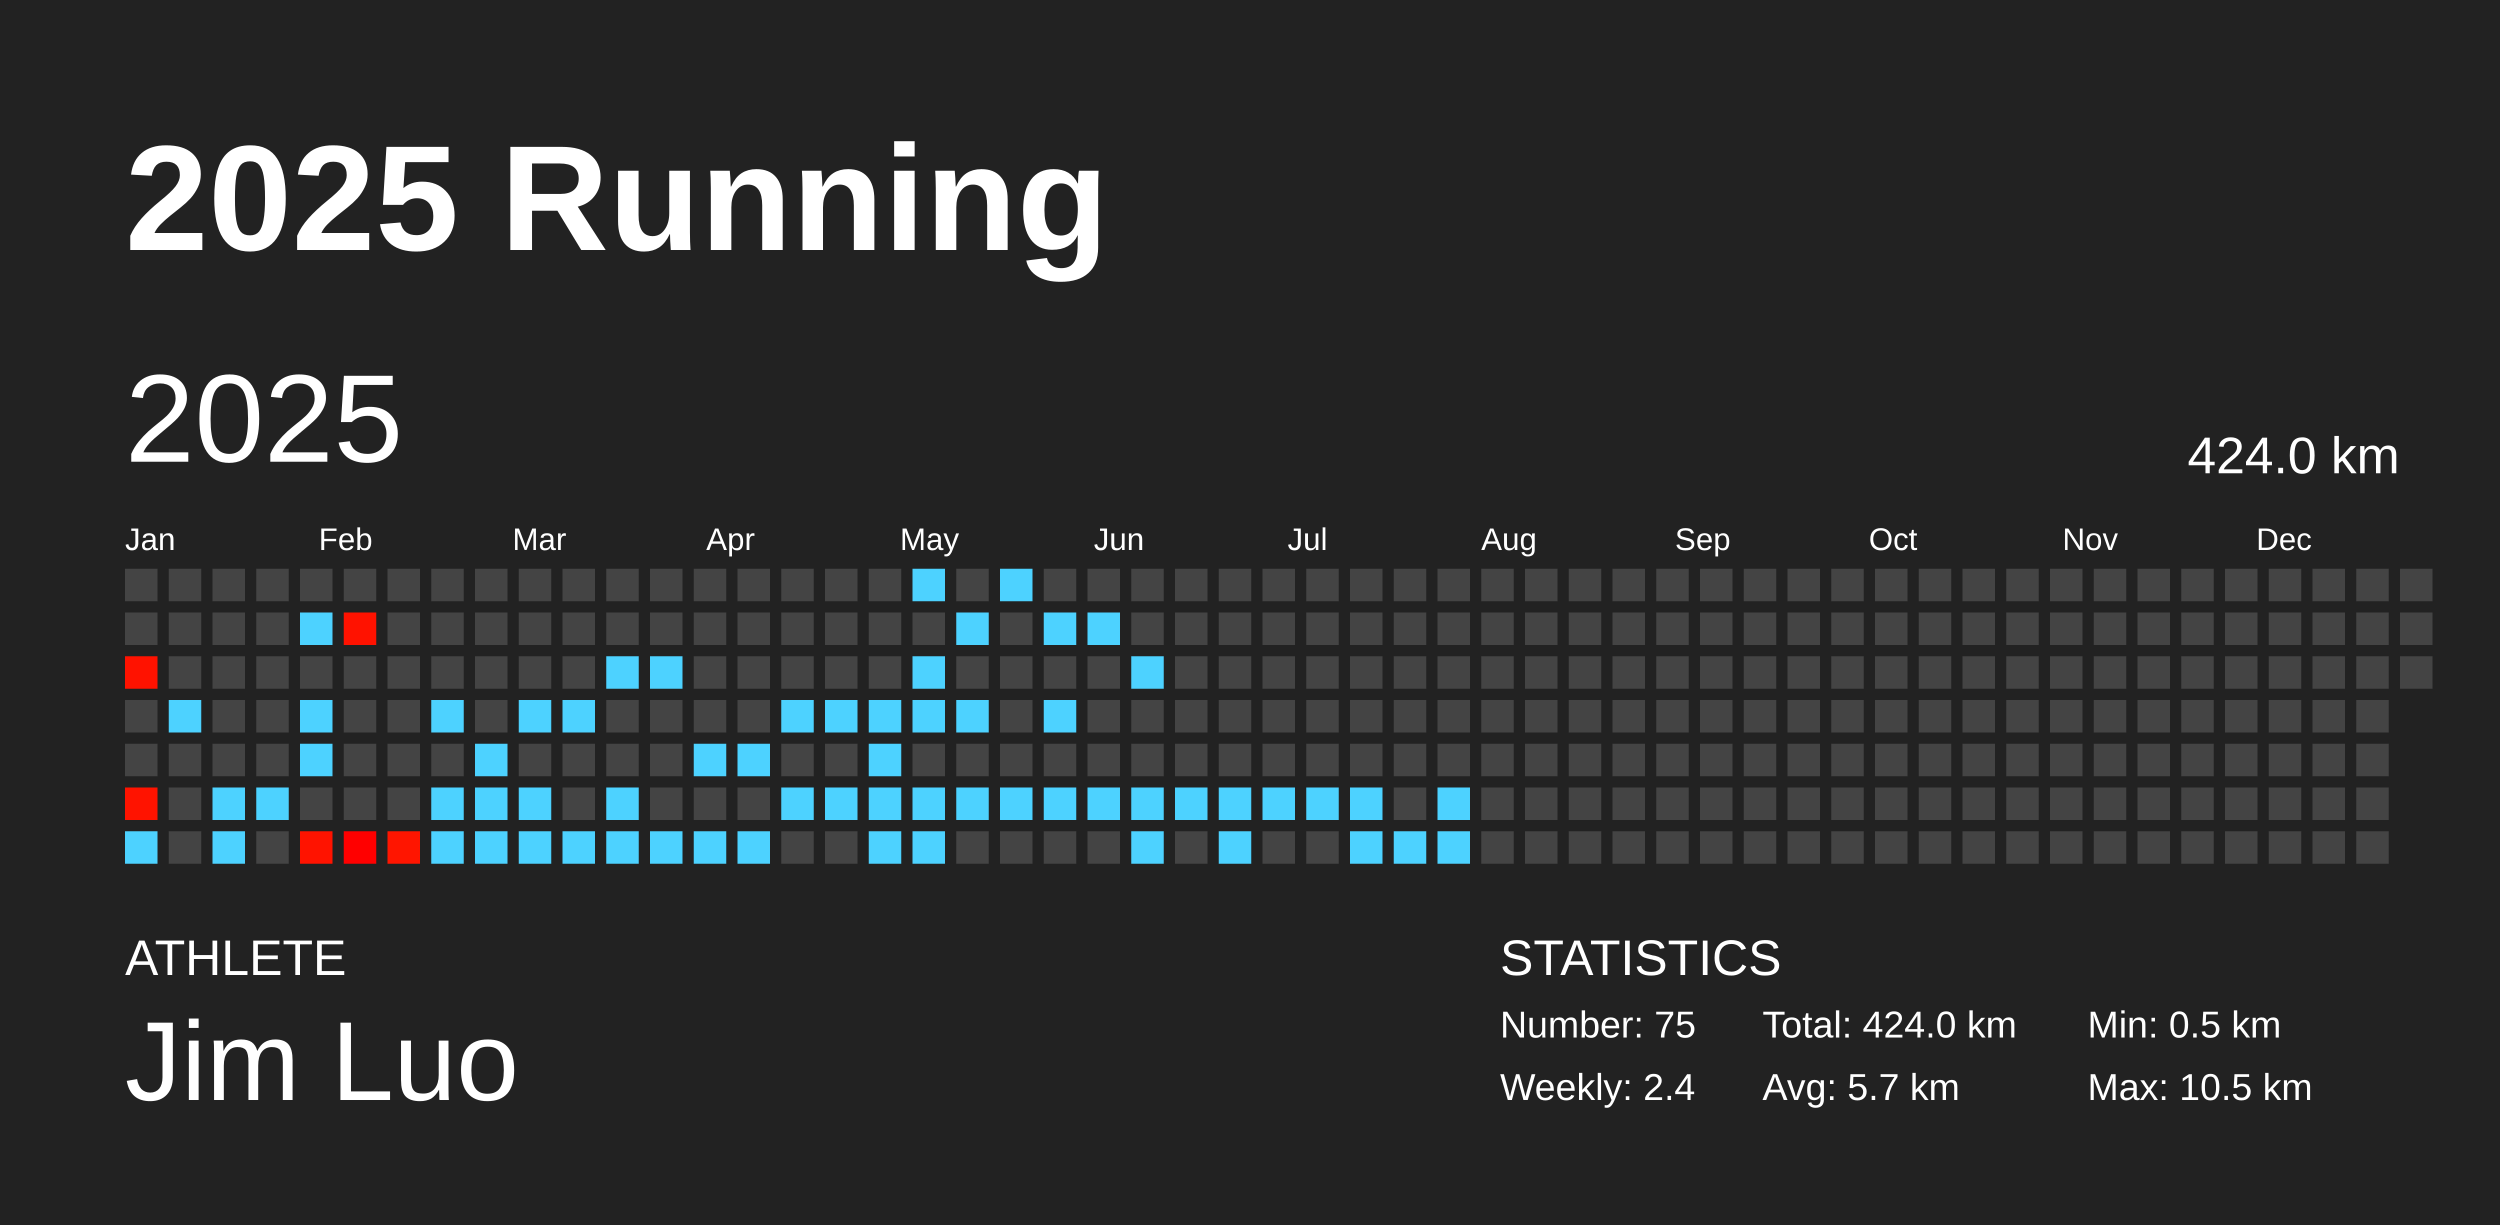
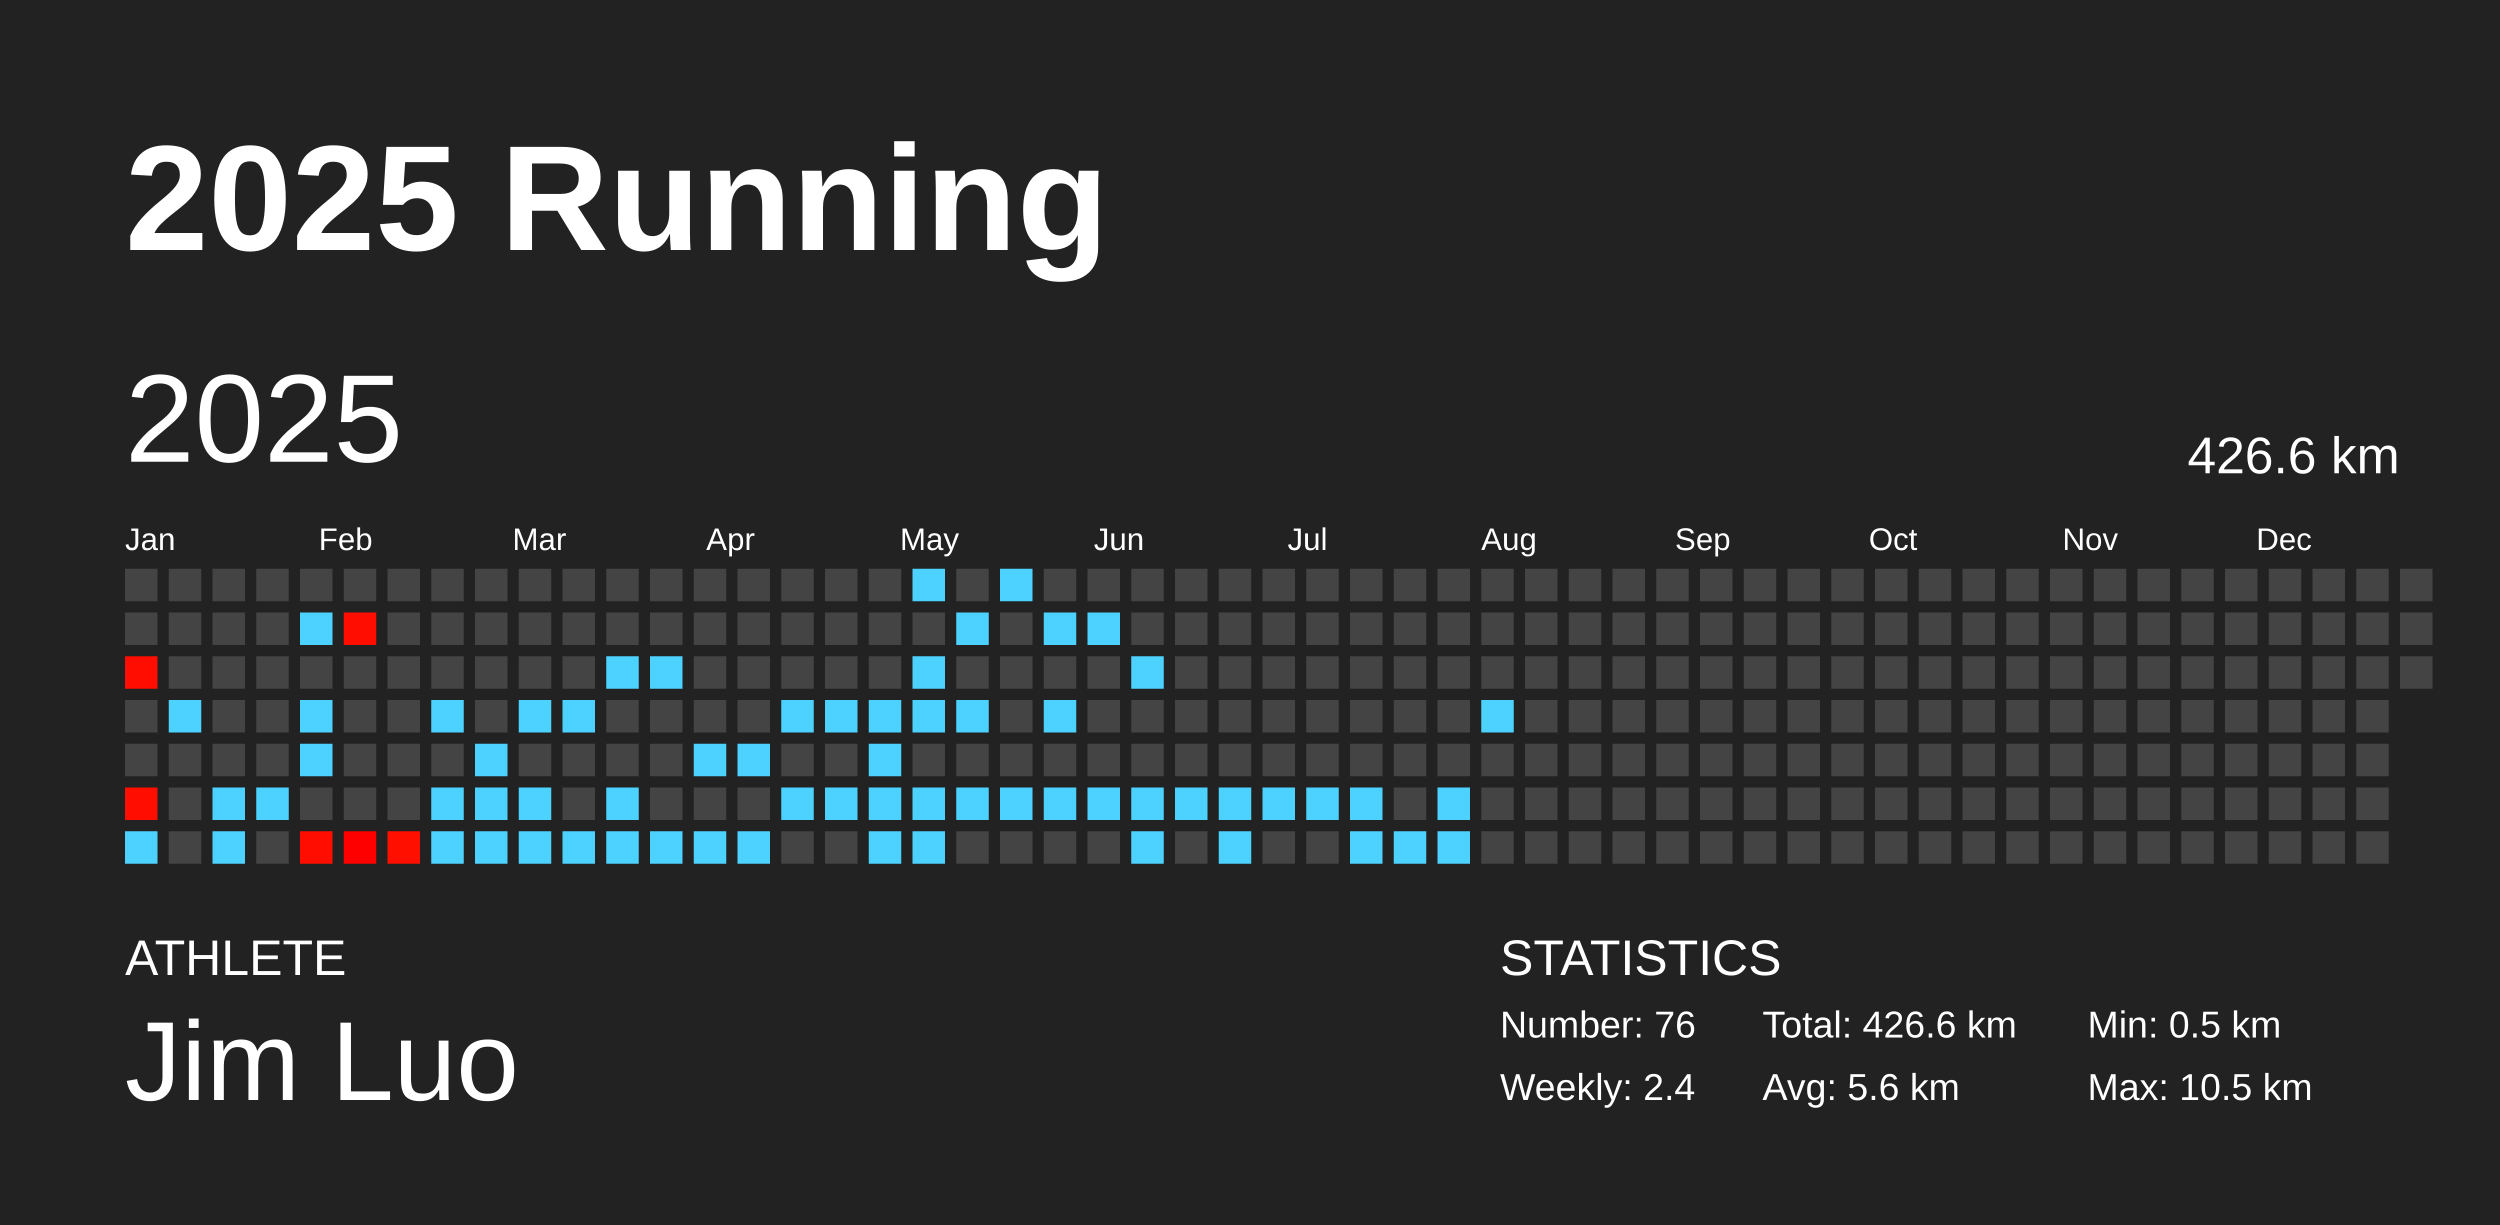
<svg xmlns="http://www.w3.org/2000/svg" baseProfile="full" height="98mm" version="1.1" viewBox="0,0,200,98" width="200mm">
  <defs />
  <rect fill="#222222" height="98" width="200" x="0" y="0" />
  <text fill="#FFFFFF" style="font-size:12px; font-family:Arial; font-weight:bold;" x="10" y="20">2025 Running</text>
  <text fill="#FFFFFF" style="font-size:4px; font-family:Arial" x="10" y="78">ATHLETE</text>
  <text fill="#FFFFFF" style="font-size:9px; font-family:Arial" x="10" y="88">Jim Luo</text>
  <text fill="#FFFFFF" style="font-size:4px; font-family:Arial" x="120" y="78">STATISTICS</text>
-   <text fill="#FFFFFF" style="font-size:3px; font-family:Arial" x="120" y="83">Number: 75</text>
+   <text fill="#FFFFFF" style="font-size:3px; font-family:Arial" x="120" y="83">Number: 76</text>
  <text fill="#FFFFFF" style="font-size:3px; font-family:Arial" x="120" y="88">Weekly: 2.4</text>
-   <text fill="#FFFFFF" style="font-size:3px; font-family:Arial" x="141" y="83">Total: 424.0 km</text>
-   <text fill="#FFFFFF" style="font-size:3px; font-family:Arial" x="141" y="88">Avg: 5.7 km</text>
+   <text fill="#FFFFFF" style="font-size:3px; font-family:Arial" x="141" y="83">Total: 426.6 km</text>
+   <text fill="#FFFFFF" style="font-size:3px; font-family:Arial" x="141" y="88">Avg: 5.6 km</text>
  <text fill="#FFFFFF" style="font-size:3px; font-family:Arial" x="167" y="83">Min: 0.5 km</text>
  <text fill="#FFFFFF" style="font-size:3px; font-family:Arial" x="167" y="88">Max: 10.5 km</text>
  <text dominant-baseline="hanging" fill="#FFFFFF" style="font-size:10.0px; font-family:Arial;" x="10" y="30">2025</text>
-   <text dominant-baseline="hanging" fill="#FFFFFF" style="font-size:4.125px; font-family:Arial;" x="175" y="35">424.0 km</text>
+   <text dominant-baseline="hanging" fill="#FFFFFF" style="font-size:4.125px; font-family:Arial;" x="175" y="35">426.6 km</text>
  <text fill="#FFFFFF" style="font-size:2.5px; font-family:Arial" x="10.0" y="44">Jan</text>
  <text fill="#FFFFFF" style="font-size:2.5px; font-family:Arial" x="25.5" y="44">Feb</text>
  <text fill="#FFFFFF" style="font-size:2.5px; font-family:Arial" x="41.0" y="44">Mar</text>
  <text fill="#FFFFFF" style="font-size:2.5px; font-family:Arial" x="56.5" y="44">Apr</text>
  <text fill="#FFFFFF" style="font-size:2.5px; font-family:Arial" x="72.0" y="44">May</text>
  <text fill="#FFFFFF" style="font-size:2.5px; font-family:Arial" x="87.5" y="44">Jun</text>
  <text fill="#FFFFFF" style="font-size:2.5px; font-family:Arial" x="103.0" y="44">Jul</text>
  <text fill="#FFFFFF" style="font-size:2.5px; font-family:Arial" x="118.5" y="44">Aug</text>
  <text fill="#FFFFFF" style="font-size:2.5px; font-family:Arial" x="134.0" y="44">Sep</text>
  <text fill="#FFFFFF" style="font-size:2.5px; font-family:Arial" x="149.5" y="44">Oct</text>
  <text fill="#FFFFFF" style="font-size:2.5px; font-family:Arial" x="165.0" y="44">Nov</text>
  <text fill="#FFFFFF" style="font-size:2.5px; font-family:Arial" x="180.5" y="44">Dec</text>
  <rect fill="#444444" height="2.6" width="2.6" x="10.0" y="45.5" />
  <rect fill="#444444" height="2.6" width="2.6" x="10.0" y="49.0" />
-   <rect fill="#ff1200" height="2.6" width="2.6" x="10.0" y="52.5" />
+   <rect fill="#ff0d00" height="2.6" width="2.6" x="10.0" y="52.5" />
  <rect fill="#444444" height="2.6" width="2.6" x="10.0" y="56.0" />
  <rect fill="#444444" height="2.6" width="2.6" x="10.0" y="59.5" />
-   <rect fill="#ff1300" height="2.6" width="2.6" x="10.0" y="63.0" />
+   <rect fill="#ff0e00" height="2.6" width="2.6" x="10.0" y="63.0" />
  <rect fill="#4dd2ff" height="2.6" width="2.6" x="10.0" y="66.5" />
  <rect fill="#444444" height="2.6" width="2.6" x="13.5" y="45.5" />
  <rect fill="#444444" height="2.6" width="2.6" x="13.5" y="49.0" />
  <rect fill="#444444" height="2.6" width="2.6" x="13.5" y="52.5" />
  <rect fill="#4dd2ff" height="2.6" width="2.6" x="13.5" y="56.0" />
  <rect fill="#444444" height="2.6" width="2.6" x="13.5" y="59.5" />
  <rect fill="#444444" height="2.6" width="2.6" x="13.5" y="63.0" />
  <rect fill="#444444" height="2.6" width="2.6" x="13.5" y="66.5" />
  <rect fill="#444444" height="2.6" width="2.6" x="17.0" y="45.5" />
  <rect fill="#444444" height="2.6" width="2.6" x="17.0" y="49.0" />
  <rect fill="#444444" height="2.6" width="2.6" x="17.0" y="52.5" />
  <rect fill="#444444" height="2.6" width="2.6" x="17.0" y="56.0" />
  <rect fill="#444444" height="2.6" width="2.6" x="17.0" y="59.5" />
  <rect fill="#4dd2ff" height="2.6" width="2.6" x="17.0" y="63.0" />
  <rect fill="#4dd2ff" height="2.6" width="2.6" x="17.0" y="66.5" />
  <rect fill="#444444" height="2.6" width="2.6" x="20.5" y="45.5" />
  <rect fill="#444444" height="2.6" width="2.6" x="20.5" y="49.0" />
  <rect fill="#444444" height="2.6" width="2.6" x="20.5" y="52.5" />
  <rect fill="#444444" height="2.6" width="2.6" x="20.5" y="56.0" />
  <rect fill="#444444" height="2.6" width="2.6" x="20.5" y="59.5" />
  <rect fill="#4dd2ff" height="2.6" width="2.6" x="20.5" y="63.0" />
  <rect fill="#444444" height="2.6" width="2.6" x="20.5" y="66.5" />
  <rect fill="#444444" height="2.6" width="2.6" x="24.0" y="45.5" />
  <rect fill="#4dd2ff" height="2.6" width="2.6" x="24.0" y="49.0" />
  <rect fill="#444444" height="2.6" width="2.6" x="24.0" y="52.5" />
  <rect fill="#4dd2ff" height="2.6" width="2.6" x="24.0" y="56.0" />
  <rect fill="#4dd2ff" height="2.6" width="2.6" x="24.0" y="59.5" />
  <rect fill="#444444" height="2.6" width="2.6" x="24.0" y="63.0" />
-   <rect fill="#ff1300" height="2.6" width="2.6" x="24.0" y="66.5" />
+   <rect fill="#ff0e00" height="2.6" width="2.6" x="24.0" y="66.5" />
  <rect fill="#444444" height="2.6" width="2.6" x="27.5" y="45.5" />
-   <rect fill="#ff1200" height="2.6" width="2.6" x="27.5" y="49.0" />
+   <rect fill="#ff0d00" height="2.6" width="2.6" x="27.5" y="49.0" />
  <rect fill="#444444" height="2.6" width="2.6" x="27.5" y="52.5" />
  <rect fill="#444444" height="2.6" width="2.6" x="27.5" y="56.0" />
  <rect fill="#444444" height="2.6" width="2.6" x="27.5" y="59.5" />
  <rect fill="#444444" height="2.6" width="2.6" x="27.5" y="63.0" />
  <rect fill="#ff0000" height="2.6" width="2.6" x="27.5" y="66.5" />
  <rect fill="#444444" height="2.6" width="2.6" x="31.0" y="45.5" />
  <rect fill="#444444" height="2.6" width="2.6" x="31.0" y="49.0" />
  <rect fill="#444444" height="2.6" width="2.6" x="31.0" y="52.5" />
  <rect fill="#444444" height="2.6" width="2.6" x="31.0" y="56.0" />
  <rect fill="#444444" height="2.6" width="2.6" x="31.0" y="59.5" />
  <rect fill="#444444" height="2.6" width="2.6" x="31.0" y="63.0" />
-   <rect fill="#ff1500" height="2.6" width="2.6" x="31.0" y="66.5" />
+   <rect fill="#ff0f00" height="2.6" width="2.6" x="31.0" y="66.5" />
  <rect fill="#444444" height="2.6" width="2.6" x="34.5" y="45.5" />
  <rect fill="#444444" height="2.6" width="2.6" x="34.5" y="49.0" />
  <rect fill="#444444" height="2.6" width="2.6" x="34.5" y="52.5" />
  <rect fill="#4dd2ff" height="2.6" width="2.6" x="34.5" y="56.0" />
  <rect fill="#444444" height="2.6" width="2.6" x="34.5" y="59.5" />
  <rect fill="#4dd2ff" height="2.6" width="2.6" x="34.5" y="63.0" />
  <rect fill="#4dd2ff" height="2.6" width="2.6" x="34.5" y="66.5" />
  <rect fill="#444444" height="2.6" width="2.6" x="38.0" y="45.5" />
  <rect fill="#444444" height="2.6" width="2.6" x="38.0" y="49.0" />
  <rect fill="#444444" height="2.6" width="2.6" x="38.0" y="52.5" />
  <rect fill="#444444" height="2.6" width="2.6" x="38.0" y="56.0" />
  <rect fill="#4dd2ff" height="2.6" width="2.6" x="38.0" y="59.5" />
  <rect fill="#4dd2ff" height="2.6" width="2.6" x="38.0" y="63.0" />
  <rect fill="#4dd2ff" height="2.6" width="2.6" x="38.0" y="66.5" />
  <rect fill="#444444" height="2.6" width="2.6" x="41.5" y="45.5" />
  <rect fill="#444444" height="2.6" width="2.6" x="41.5" y="49.0" />
  <rect fill="#444444" height="2.6" width="2.6" x="41.5" y="52.5" />
  <rect fill="#4dd2ff" height="2.6" width="2.6" x="41.5" y="56.0" />
  <rect fill="#444444" height="2.6" width="2.6" x="41.5" y="59.5" />
  <rect fill="#4dd2ff" height="2.6" width="2.6" x="41.5" y="63.0" />
  <rect fill="#4dd2ff" height="2.6" width="2.6" x="41.5" y="66.5" />
  <rect fill="#444444" height="2.6" width="2.6" x="45.0" y="45.5" />
  <rect fill="#444444" height="2.6" width="2.6" x="45.0" y="49.0" />
  <rect fill="#444444" height="2.6" width="2.6" x="45.0" y="52.5" />
  <rect fill="#4dd2ff" height="2.6" width="2.6" x="45.0" y="56.0" />
  <rect fill="#444444" height="2.6" width="2.6" x="45.0" y="59.5" />
  <rect fill="#444444" height="2.6" width="2.6" x="45.0" y="63.0" />
  <rect fill="#4dd2ff" height="2.6" width="2.6" x="45.0" y="66.5" />
  <rect fill="#444444" height="2.6" width="2.6" x="48.5" y="45.5" />
  <rect fill="#444444" height="2.6" width="2.6" x="48.5" y="49.0" />
  <rect fill="#4dd2ff" height="2.6" width="2.6" x="48.5" y="52.5" />
  <rect fill="#444444" height="2.6" width="2.6" x="48.5" y="56.0" />
  <rect fill="#444444" height="2.6" width="2.6" x="48.5" y="59.5" />
  <rect fill="#4dd2ff" height="2.6" width="2.6" x="48.5" y="63.0" />
  <rect fill="#4dd2ff" height="2.6" width="2.6" x="48.5" y="66.5" />
  <rect fill="#444444" height="2.6" width="2.6" x="52.0" y="45.5" />
  <rect fill="#444444" height="2.6" width="2.6" x="52.0" y="49.0" />
  <rect fill="#4dd2ff" height="2.6" width="2.6" x="52.0" y="52.5" />
  <rect fill="#444444" height="2.6" width="2.6" x="52.0" y="56.0" />
  <rect fill="#444444" height="2.6" width="2.6" x="52.0" y="59.5" />
  <rect fill="#444444" height="2.6" width="2.6" x="52.0" y="63.0" />
  <rect fill="#4dd2ff" height="2.6" width="2.6" x="52.0" y="66.5" />
  <rect fill="#444444" height="2.6" width="2.6" x="55.5" y="45.5" />
  <rect fill="#444444" height="2.6" width="2.6" x="55.5" y="49.0" />
  <rect fill="#444444" height="2.6" width="2.6" x="55.5" y="52.5" />
  <rect fill="#444444" height="2.6" width="2.6" x="55.5" y="56.0" />
  <rect fill="#4dd2ff" height="2.6" width="2.6" x="55.5" y="59.5" />
  <rect fill="#444444" height="2.6" width="2.6" x="55.5" y="63.0" />
  <rect fill="#4dd2ff" height="2.6" width="2.6" x="55.5" y="66.5" />
  <rect fill="#444444" height="2.6" width="2.6" x="59.0" y="45.5" />
  <rect fill="#444444" height="2.6" width="2.6" x="59.0" y="49.0" />
  <rect fill="#444444" height="2.6" width="2.6" x="59.0" y="52.5" />
  <rect fill="#444444" height="2.6" width="2.6" x="59.0" y="56.0" />
  <rect fill="#4dd2ff" height="2.6" width="2.6" x="59.0" y="59.5" />
  <rect fill="#444444" height="2.6" width="2.6" x="59.0" y="63.0" />
  <rect fill="#4dd2ff" height="2.6" width="2.6" x="59.0" y="66.5" />
  <rect fill="#444444" height="2.6" width="2.6" x="62.5" y="45.5" />
  <rect fill="#444444" height="2.6" width="2.6" x="62.5" y="49.0" />
  <rect fill="#444444" height="2.6" width="2.6" x="62.5" y="52.5" />
  <rect fill="#4dd2ff" height="2.6" width="2.6" x="62.5" y="56.0" />
  <rect fill="#444444" height="2.6" width="2.6" x="62.5" y="59.5" />
  <rect fill="#4dd2ff" height="2.6" width="2.6" x="62.5" y="63.0" />
  <rect fill="#444444" height="2.6" width="2.6" x="62.5" y="66.5" />
  <rect fill="#444444" height="2.6" width="2.6" x="66.0" y="45.5" />
  <rect fill="#444444" height="2.6" width="2.6" x="66.0" y="49.0" />
  <rect fill="#444444" height="2.6" width="2.6" x="66.0" y="52.5" />
  <rect fill="#4dd2ff" height="2.6" width="2.6" x="66.0" y="56.0" />
  <rect fill="#444444" height="2.6" width="2.6" x="66.0" y="59.5" />
  <rect fill="#4dd2ff" height="2.6" width="2.6" x="66.0" y="63.0" />
  <rect fill="#444444" height="2.6" width="2.6" x="66.0" y="66.5" />
  <rect fill="#444444" height="2.6" width="2.6" x="69.5" y="45.5" />
  <rect fill="#444444" height="2.6" width="2.6" x="69.5" y="49.0" />
  <rect fill="#444444" height="2.6" width="2.6" x="69.5" y="52.5" />
  <rect fill="#4dd2ff" height="2.6" width="2.6" x="69.5" y="56.0" />
  <rect fill="#4dd2ff" height="2.6" width="2.6" x="69.5" y="59.5" />
  <rect fill="#4dd2ff" height="2.6" width="2.6" x="69.5" y="63.0" />
  <rect fill="#4dd2ff" height="2.6" width="2.6" x="69.5" y="66.5" />
  <rect fill="#4dd2ff" height="2.6" width="2.6" x="73.0" y="45.5" />
  <rect fill="#444444" height="2.6" width="2.6" x="73.0" y="49.0" />
  <rect fill="#4dd2ff" height="2.6" width="2.6" x="73.0" y="52.5" />
  <rect fill="#4dd2ff" height="2.6" width="2.6" x="73.0" y="56.0" />
  <rect fill="#444444" height="2.6" width="2.6" x="73.0" y="59.5" />
  <rect fill="#4dd2ff" height="2.6" width="2.6" x="73.0" y="63.0" />
  <rect fill="#4dd2ff" height="2.6" width="2.6" x="73.0" y="66.5" />
  <rect fill="#444444" height="2.6" width="2.6" x="76.5" y="45.5" />
  <rect fill="#4dd2ff" height="2.6" width="2.6" x="76.5" y="49.0" />
  <rect fill="#444444" height="2.6" width="2.6" x="76.5" y="52.5" />
  <rect fill="#4dd2ff" height="2.6" width="2.6" x="76.5" y="56.0" />
  <rect fill="#444444" height="2.6" width="2.6" x="76.5" y="59.5" />
  <rect fill="#4dd2ff" height="2.6" width="2.6" x="76.5" y="63.0" />
  <rect fill="#444444" height="2.6" width="2.6" x="76.5" y="66.5" />
  <rect fill="#4dd2ff" height="2.6" width="2.6" x="80.0" y="45.5" />
  <rect fill="#444444" height="2.6" width="2.6" x="80.0" y="49.0" />
  <rect fill="#444444" height="2.6" width="2.6" x="80.0" y="52.5" />
  <rect fill="#444444" height="2.6" width="2.6" x="80.0" y="56.0" />
  <rect fill="#444444" height="2.6" width="2.6" x="80.0" y="59.5" />
  <rect fill="#4dd2ff" height="2.6" width="2.6" x="80.0" y="63.0" />
  <rect fill="#444444" height="2.6" width="2.6" x="80.0" y="66.5" />
  <rect fill="#444444" height="2.6" width="2.6" x="83.5" y="45.5" />
  <rect fill="#4dd2ff" height="2.6" width="2.6" x="83.5" y="49.0" />
  <rect fill="#444444" height="2.6" width="2.6" x="83.5" y="52.5" />
  <rect fill="#4dd2ff" height="2.6" width="2.6" x="83.5" y="56.0" />
  <rect fill="#444444" height="2.6" width="2.6" x="83.5" y="59.5" />
  <rect fill="#4dd2ff" height="2.6" width="2.6" x="83.5" y="63.0" />
  <rect fill="#444444" height="2.6" width="2.6" x="83.5" y="66.5" />
  <rect fill="#444444" height="2.6" width="2.6" x="87.0" y="45.5" />
  <rect fill="#4dd2ff" height="2.6" width="2.6" x="87.0" y="49.0" />
  <rect fill="#444444" height="2.6" width="2.6" x="87.0" y="52.5" />
  <rect fill="#444444" height="2.6" width="2.6" x="87.0" y="56.0" />
  <rect fill="#444444" height="2.6" width="2.6" x="87.0" y="59.5" />
  <rect fill="#4dd2ff" height="2.6" width="2.6" x="87.0" y="63.0" />
  <rect fill="#444444" height="2.6" width="2.6" x="87.0" y="66.5" />
  <rect fill="#444444" height="2.6" width="2.6" x="90.5" y="45.5" />
  <rect fill="#444444" height="2.6" width="2.6" x="90.5" y="49.0" />
  <rect fill="#4dd2ff" height="2.6" width="2.6" x="90.5" y="52.5" />
  <rect fill="#444444" height="2.6" width="2.6" x="90.5" y="56.0" />
  <rect fill="#444444" height="2.6" width="2.6" x="90.5" y="59.5" />
  <rect fill="#4dd2ff" height="2.6" width="2.6" x="90.5" y="63.0" />
  <rect fill="#4dd2ff" height="2.6" width="2.6" x="90.5" y="66.5" />
  <rect fill="#444444" height="2.6" width="2.6" x="94.0" y="45.5" />
  <rect fill="#444444" height="2.6" width="2.6" x="94.0" y="49.0" />
  <rect fill="#444444" height="2.6" width="2.6" x="94.0" y="52.5" />
  <rect fill="#444444" height="2.6" width="2.6" x="94.0" y="56.0" />
  <rect fill="#444444" height="2.6" width="2.6" x="94.0" y="59.5" />
  <rect fill="#4dd2ff" height="2.6" width="2.6" x="94.0" y="63.0" />
  <rect fill="#444444" height="2.6" width="2.6" x="94.0" y="66.5" />
  <rect fill="#444444" height="2.6" width="2.6" x="97.5" y="45.5" />
  <rect fill="#444444" height="2.6" width="2.6" x="97.5" y="49.0" />
  <rect fill="#444444" height="2.6" width="2.6" x="97.5" y="52.5" />
  <rect fill="#444444" height="2.6" width="2.6" x="97.5" y="56.0" />
  <rect fill="#444444" height="2.6" width="2.6" x="97.5" y="59.5" />
  <rect fill="#4dd2ff" height="2.6" width="2.6" x="97.5" y="63.0" />
  <rect fill="#4dd2ff" height="2.6" width="2.6" x="97.5" y="66.5" />
  <rect fill="#444444" height="2.6" width="2.6" x="101.0" y="45.5" />
  <rect fill="#444444" height="2.6" width="2.6" x="101.0" y="49.0" />
  <rect fill="#444444" height="2.6" width="2.6" x="101.0" y="52.5" />
  <rect fill="#444444" height="2.6" width="2.6" x="101.0" y="56.0" />
  <rect fill="#444444" height="2.6" width="2.6" x="101.0" y="59.5" />
  <rect fill="#4dd2ff" height="2.6" width="2.6" x="101.0" y="63.0" />
  <rect fill="#444444" height="2.6" width="2.6" x="101.0" y="66.5" />
  <rect fill="#444444" height="2.6" width="2.6" x="104.5" y="45.5" />
  <rect fill="#444444" height="2.6" width="2.6" x="104.5" y="49.0" />
  <rect fill="#444444" height="2.6" width="2.6" x="104.5" y="52.5" />
  <rect fill="#444444" height="2.6" width="2.6" x="104.5" y="56.0" />
  <rect fill="#444444" height="2.6" width="2.6" x="104.5" y="59.5" />
  <rect fill="#4dd2ff" height="2.6" width="2.6" x="104.5" y="63.0" />
  <rect fill="#444444" height="2.6" width="2.6" x="104.5" y="66.5" />
  <rect fill="#444444" height="2.6" width="2.6" x="108.0" y="45.5" />
  <rect fill="#444444" height="2.6" width="2.6" x="108.0" y="49.0" />
  <rect fill="#444444" height="2.6" width="2.6" x="108.0" y="52.5" />
  <rect fill="#444444" height="2.6" width="2.6" x="108.0" y="56.0" />
  <rect fill="#444444" height="2.6" width="2.6" x="108.0" y="59.5" />
  <rect fill="#4dd2ff" height="2.6" width="2.6" x="108.0" y="63.0" />
  <rect fill="#4dd2ff" height="2.6" width="2.6" x="108.0" y="66.5" />
  <rect fill="#444444" height="2.6" width="2.6" x="111.5" y="45.5" />
  <rect fill="#444444" height="2.6" width="2.6" x="111.5" y="49.0" />
  <rect fill="#444444" height="2.6" width="2.6" x="111.5" y="52.5" />
  <rect fill="#444444" height="2.6" width="2.6" x="111.5" y="56.0" />
  <rect fill="#444444" height="2.6" width="2.6" x="111.5" y="59.5" />
  <rect fill="#444444" height="2.6" width="2.6" x="111.5" y="63.0" />
  <rect fill="#4dd2ff" height="2.6" width="2.6" x="111.5" y="66.5" />
  <rect fill="#444444" height="2.6" width="2.6" x="115.0" y="45.5" />
  <rect fill="#444444" height="2.6" width="2.6" x="115.0" y="49.0" />
  <rect fill="#444444" height="2.6" width="2.6" x="115.0" y="52.5" />
  <rect fill="#444444" height="2.6" width="2.6" x="115.0" y="56.0" />
  <rect fill="#444444" height="2.6" width="2.6" x="115.0" y="59.5" />
  <rect fill="#4dd2ff" height="2.6" width="2.6" x="115.0" y="63.0" />
  <rect fill="#4dd2ff" height="2.6" width="2.6" x="115.0" y="66.5" />
  <rect fill="#444444" height="2.6" width="2.6" x="118.5" y="45.5" />
  <rect fill="#444444" height="2.6" width="2.6" x="118.5" y="49.0" />
  <rect fill="#444444" height="2.6" width="2.6" x="118.5" y="52.5" />
-   <rect fill="#444444" height="2.6" width="2.6" x="118.5" y="56.0" />
+   <rect fill="#4dd2ff" height="2.6" width="2.6" x="118.5" y="56.0" />
  <rect fill="#444444" height="2.6" width="2.6" x="118.5" y="59.5" />
  <rect fill="#444444" height="2.6" width="2.6" x="118.5" y="63.0" />
  <rect fill="#444444" height="2.6" width="2.6" x="118.5" y="66.5" />
  <rect fill="#444444" height="2.6" width="2.6" x="122.0" y="45.5" />
  <rect fill="#444444" height="2.6" width="2.6" x="122.0" y="49.0" />
  <rect fill="#444444" height="2.6" width="2.6" x="122.0" y="52.5" />
  <rect fill="#444444" height="2.6" width="2.6" x="122.0" y="56.0" />
  <rect fill="#444444" height="2.6" width="2.6" x="122.0" y="59.5" />
  <rect fill="#444444" height="2.6" width="2.6" x="122.0" y="63.0" />
  <rect fill="#444444" height="2.6" width="2.6" x="122.0" y="66.5" />
  <rect fill="#444444" height="2.6" width="2.6" x="125.5" y="45.5" />
  <rect fill="#444444" height="2.6" width="2.6" x="125.5" y="49.0" />
  <rect fill="#444444" height="2.6" width="2.6" x="125.5" y="52.5" />
  <rect fill="#444444" height="2.6" width="2.6" x="125.5" y="56.0" />
  <rect fill="#444444" height="2.6" width="2.6" x="125.5" y="59.5" />
  <rect fill="#444444" height="2.6" width="2.6" x="125.5" y="63.0" />
  <rect fill="#444444" height="2.6" width="2.6" x="125.5" y="66.5" />
  <rect fill="#444444" height="2.6" width="2.6" x="129.0" y="45.5" />
  <rect fill="#444444" height="2.6" width="2.6" x="129.0" y="49.0" />
  <rect fill="#444444" height="2.6" width="2.6" x="129.0" y="52.5" />
  <rect fill="#444444" height="2.6" width="2.6" x="129.0" y="56.0" />
  <rect fill="#444444" height="2.6" width="2.6" x="129.0" y="59.5" />
  <rect fill="#444444" height="2.6" width="2.6" x="129.0" y="63.0" />
  <rect fill="#444444" height="2.6" width="2.6" x="129.0" y="66.5" />
  <rect fill="#444444" height="2.6" width="2.6" x="132.5" y="45.5" />
  <rect fill="#444444" height="2.6" width="2.6" x="132.5" y="49.0" />
  <rect fill="#444444" height="2.6" width="2.6" x="132.5" y="52.5" />
  <rect fill="#444444" height="2.6" width="2.6" x="132.5" y="56.0" />
  <rect fill="#444444" height="2.6" width="2.6" x="132.5" y="59.5" />
  <rect fill="#444444" height="2.6" width="2.6" x="132.5" y="63.0" />
  <rect fill="#444444" height="2.6" width="2.6" x="132.5" y="66.5" />
  <rect fill="#444444" height="2.6" width="2.6" x="136.0" y="45.5" />
  <rect fill="#444444" height="2.6" width="2.6" x="136.0" y="49.0" />
  <rect fill="#444444" height="2.6" width="2.6" x="136.0" y="52.5" />
  <rect fill="#444444" height="2.6" width="2.6" x="136.0" y="56.0" />
  <rect fill="#444444" height="2.6" width="2.6" x="136.0" y="59.5" />
  <rect fill="#444444" height="2.6" width="2.6" x="136.0" y="63.0" />
  <rect fill="#444444" height="2.6" width="2.6" x="136.0" y="66.5" />
  <rect fill="#444444" height="2.6" width="2.6" x="139.5" y="45.5" />
  <rect fill="#444444" height="2.6" width="2.6" x="139.5" y="49.0" />
  <rect fill="#444444" height="2.6" width="2.6" x="139.5" y="52.5" />
  <rect fill="#444444" height="2.6" width="2.6" x="139.5" y="56.0" />
  <rect fill="#444444" height="2.6" width="2.6" x="139.5" y="59.5" />
  <rect fill="#444444" height="2.6" width="2.6" x="139.5" y="63.0" />
  <rect fill="#444444" height="2.6" width="2.6" x="139.5" y="66.5" />
  <rect fill="#444444" height="2.6" width="2.6" x="143.0" y="45.5" />
  <rect fill="#444444" height="2.6" width="2.6" x="143.0" y="49.0" />
  <rect fill="#444444" height="2.6" width="2.6" x="143.0" y="52.5" />
  <rect fill="#444444" height="2.6" width="2.6" x="143.0" y="56.0" />
  <rect fill="#444444" height="2.6" width="2.6" x="143.0" y="59.5" />
  <rect fill="#444444" height="2.6" width="2.6" x="143.0" y="63.0" />
  <rect fill="#444444" height="2.6" width="2.6" x="143.0" y="66.5" />
  <rect fill="#444444" height="2.6" width="2.6" x="146.5" y="45.5" />
  <rect fill="#444444" height="2.6" width="2.6" x="146.5" y="49.0" />
  <rect fill="#444444" height="2.6" width="2.6" x="146.5" y="52.5" />
  <rect fill="#444444" height="2.6" width="2.6" x="146.5" y="56.0" />
  <rect fill="#444444" height="2.6" width="2.6" x="146.5" y="59.5" />
  <rect fill="#444444" height="2.6" width="2.6" x="146.5" y="63.0" />
  <rect fill="#444444" height="2.6" width="2.6" x="146.5" y="66.5" />
  <rect fill="#444444" height="2.6" width="2.6" x="150.0" y="45.5" />
  <rect fill="#444444" height="2.6" width="2.6" x="150.0" y="49.0" />
  <rect fill="#444444" height="2.6" width="2.6" x="150.0" y="52.5" />
  <rect fill="#444444" height="2.6" width="2.6" x="150.0" y="56.0" />
  <rect fill="#444444" height="2.6" width="2.6" x="150.0" y="59.5" />
  <rect fill="#444444" height="2.6" width="2.6" x="150.0" y="63.0" />
  <rect fill="#444444" height="2.6" width="2.6" x="150.0" y="66.5" />
  <rect fill="#444444" height="2.6" width="2.6" x="153.5" y="45.5" />
  <rect fill="#444444" height="2.6" width="2.6" x="153.5" y="49.0" />
  <rect fill="#444444" height="2.6" width="2.6" x="153.5" y="52.5" />
  <rect fill="#444444" height="2.6" width="2.6" x="153.5" y="56.0" />
  <rect fill="#444444" height="2.6" width="2.6" x="153.5" y="59.5" />
  <rect fill="#444444" height="2.6" width="2.6" x="153.5" y="63.0" />
  <rect fill="#444444" height="2.6" width="2.6" x="153.5" y="66.5" />
  <rect fill="#444444" height="2.6" width="2.6" x="157.0" y="45.5" />
  <rect fill="#444444" height="2.6" width="2.6" x="157.0" y="49.0" />
  <rect fill="#444444" height="2.6" width="2.6" x="157.0" y="52.5" />
  <rect fill="#444444" height="2.6" width="2.6" x="157.0" y="56.0" />
  <rect fill="#444444" height="2.6" width="2.6" x="157.0" y="59.5" />
  <rect fill="#444444" height="2.6" width="2.6" x="157.0" y="63.0" />
  <rect fill="#444444" height="2.6" width="2.6" x="157.0" y="66.5" />
  <rect fill="#444444" height="2.6" width="2.6" x="160.5" y="45.5" />
  <rect fill="#444444" height="2.6" width="2.6" x="160.5" y="49.0" />
  <rect fill="#444444" height="2.6" width="2.6" x="160.5" y="52.5" />
  <rect fill="#444444" height="2.6" width="2.6" x="160.5" y="56.0" />
  <rect fill="#444444" height="2.6" width="2.6" x="160.5" y="59.5" />
  <rect fill="#444444" height="2.6" width="2.6" x="160.5" y="63.0" />
  <rect fill="#444444" height="2.6" width="2.6" x="160.5" y="66.5" />
  <rect fill="#444444" height="2.6" width="2.6" x="164.0" y="45.5" />
  <rect fill="#444444" height="2.6" width="2.6" x="164.0" y="49.0" />
  <rect fill="#444444" height="2.6" width="2.6" x="164.0" y="52.5" />
  <rect fill="#444444" height="2.6" width="2.6" x="164.0" y="56.0" />
  <rect fill="#444444" height="2.6" width="2.6" x="164.0" y="59.5" />
  <rect fill="#444444" height="2.6" width="2.6" x="164.0" y="63.0" />
  <rect fill="#444444" height="2.6" width="2.6" x="164.0" y="66.5" />
  <rect fill="#444444" height="2.6" width="2.6" x="167.5" y="45.5" />
  <rect fill="#444444" height="2.6" width="2.6" x="167.5" y="49.0" />
  <rect fill="#444444" height="2.6" width="2.6" x="167.5" y="52.5" />
  <rect fill="#444444" height="2.6" width="2.6" x="167.5" y="56.0" />
  <rect fill="#444444" height="2.6" width="2.6" x="167.5" y="59.5" />
  <rect fill="#444444" height="2.6" width="2.6" x="167.5" y="63.0" />
  <rect fill="#444444" height="2.6" width="2.6" x="167.5" y="66.5" />
  <rect fill="#444444" height="2.6" width="2.6" x="171.0" y="45.5" />
  <rect fill="#444444" height="2.6" width="2.6" x="171.0" y="49.0" />
  <rect fill="#444444" height="2.6" width="2.6" x="171.0" y="52.5" />
  <rect fill="#444444" height="2.6" width="2.6" x="171.0" y="56.0" />
  <rect fill="#444444" height="2.6" width="2.6" x="171.0" y="59.5" />
  <rect fill="#444444" height="2.6" width="2.6" x="171.0" y="63.0" />
  <rect fill="#444444" height="2.6" width="2.6" x="171.0" y="66.5" />
  <rect fill="#444444" height="2.6" width="2.6" x="174.5" y="45.5" />
  <rect fill="#444444" height="2.6" width="2.6" x="174.5" y="49.0" />
  <rect fill="#444444" height="2.6" width="2.6" x="174.5" y="52.5" />
  <rect fill="#444444" height="2.6" width="2.6" x="174.5" y="56.0" />
  <rect fill="#444444" height="2.6" width="2.6" x="174.5" y="59.5" />
  <rect fill="#444444" height="2.6" width="2.6" x="174.5" y="63.0" />
  <rect fill="#444444" height="2.6" width="2.6" x="174.5" y="66.5" />
  <rect fill="#444444" height="2.6" width="2.6" x="178.0" y="45.5" />
  <rect fill="#444444" height="2.6" width="2.6" x="178.0" y="49.0" />
  <rect fill="#444444" height="2.6" width="2.6" x="178.0" y="52.5" />
  <rect fill="#444444" height="2.6" width="2.6" x="178.0" y="56.0" />
  <rect fill="#444444" height="2.6" width="2.6" x="178.0" y="59.5" />
  <rect fill="#444444" height="2.6" width="2.6" x="178.0" y="63.0" />
  <rect fill="#444444" height="2.6" width="2.6" x="178.0" y="66.5" />
  <rect fill="#444444" height="2.6" width="2.6" x="181.5" y="45.5" />
  <rect fill="#444444" height="2.6" width="2.6" x="181.5" y="49.0" />
  <rect fill="#444444" height="2.6" width="2.6" x="181.5" y="52.5" />
  <rect fill="#444444" height="2.6" width="2.6" x="181.5" y="56.0" />
  <rect fill="#444444" height="2.6" width="2.6" x="181.5" y="59.5" />
  <rect fill="#444444" height="2.6" width="2.6" x="181.5" y="63.0" />
  <rect fill="#444444" height="2.6" width="2.6" x="181.5" y="66.5" />
  <rect fill="#444444" height="2.6" width="2.6" x="185.0" y="45.5" />
  <rect fill="#444444" height="2.6" width="2.6" x="185.0" y="49.0" />
  <rect fill="#444444" height="2.6" width="2.6" x="185.0" y="52.5" />
  <rect fill="#444444" height="2.6" width="2.6" x="185.0" y="56.0" />
  <rect fill="#444444" height="2.6" width="2.6" x="185.0" y="59.5" />
  <rect fill="#444444" height="2.6" width="2.6" x="185.0" y="63.0" />
  <rect fill="#444444" height="2.6" width="2.6" x="185.0" y="66.5" />
  <rect fill="#444444" height="2.6" width="2.6" x="188.5" y="45.5" />
  <rect fill="#444444" height="2.6" width="2.6" x="188.5" y="49.0" />
  <rect fill="#444444" height="2.6" width="2.6" x="188.5" y="52.5" />
  <rect fill="#444444" height="2.6" width="2.6" x="188.5" y="56.0" />
  <rect fill="#444444" height="2.6" width="2.6" x="188.5" y="59.5" />
  <rect fill="#444444" height="2.6" width="2.6" x="188.5" y="63.0" />
  <rect fill="#444444" height="2.6" width="2.6" x="188.5" y="66.5" />
  <rect fill="#444444" height="2.6" width="2.6" x="192.0" y="45.5" />
  <rect fill="#444444" height="2.6" width="2.6" x="192.0" y="49.0" />
  <rect fill="#444444" height="2.6" width="2.6" x="192.0" y="52.5" />
</svg>
